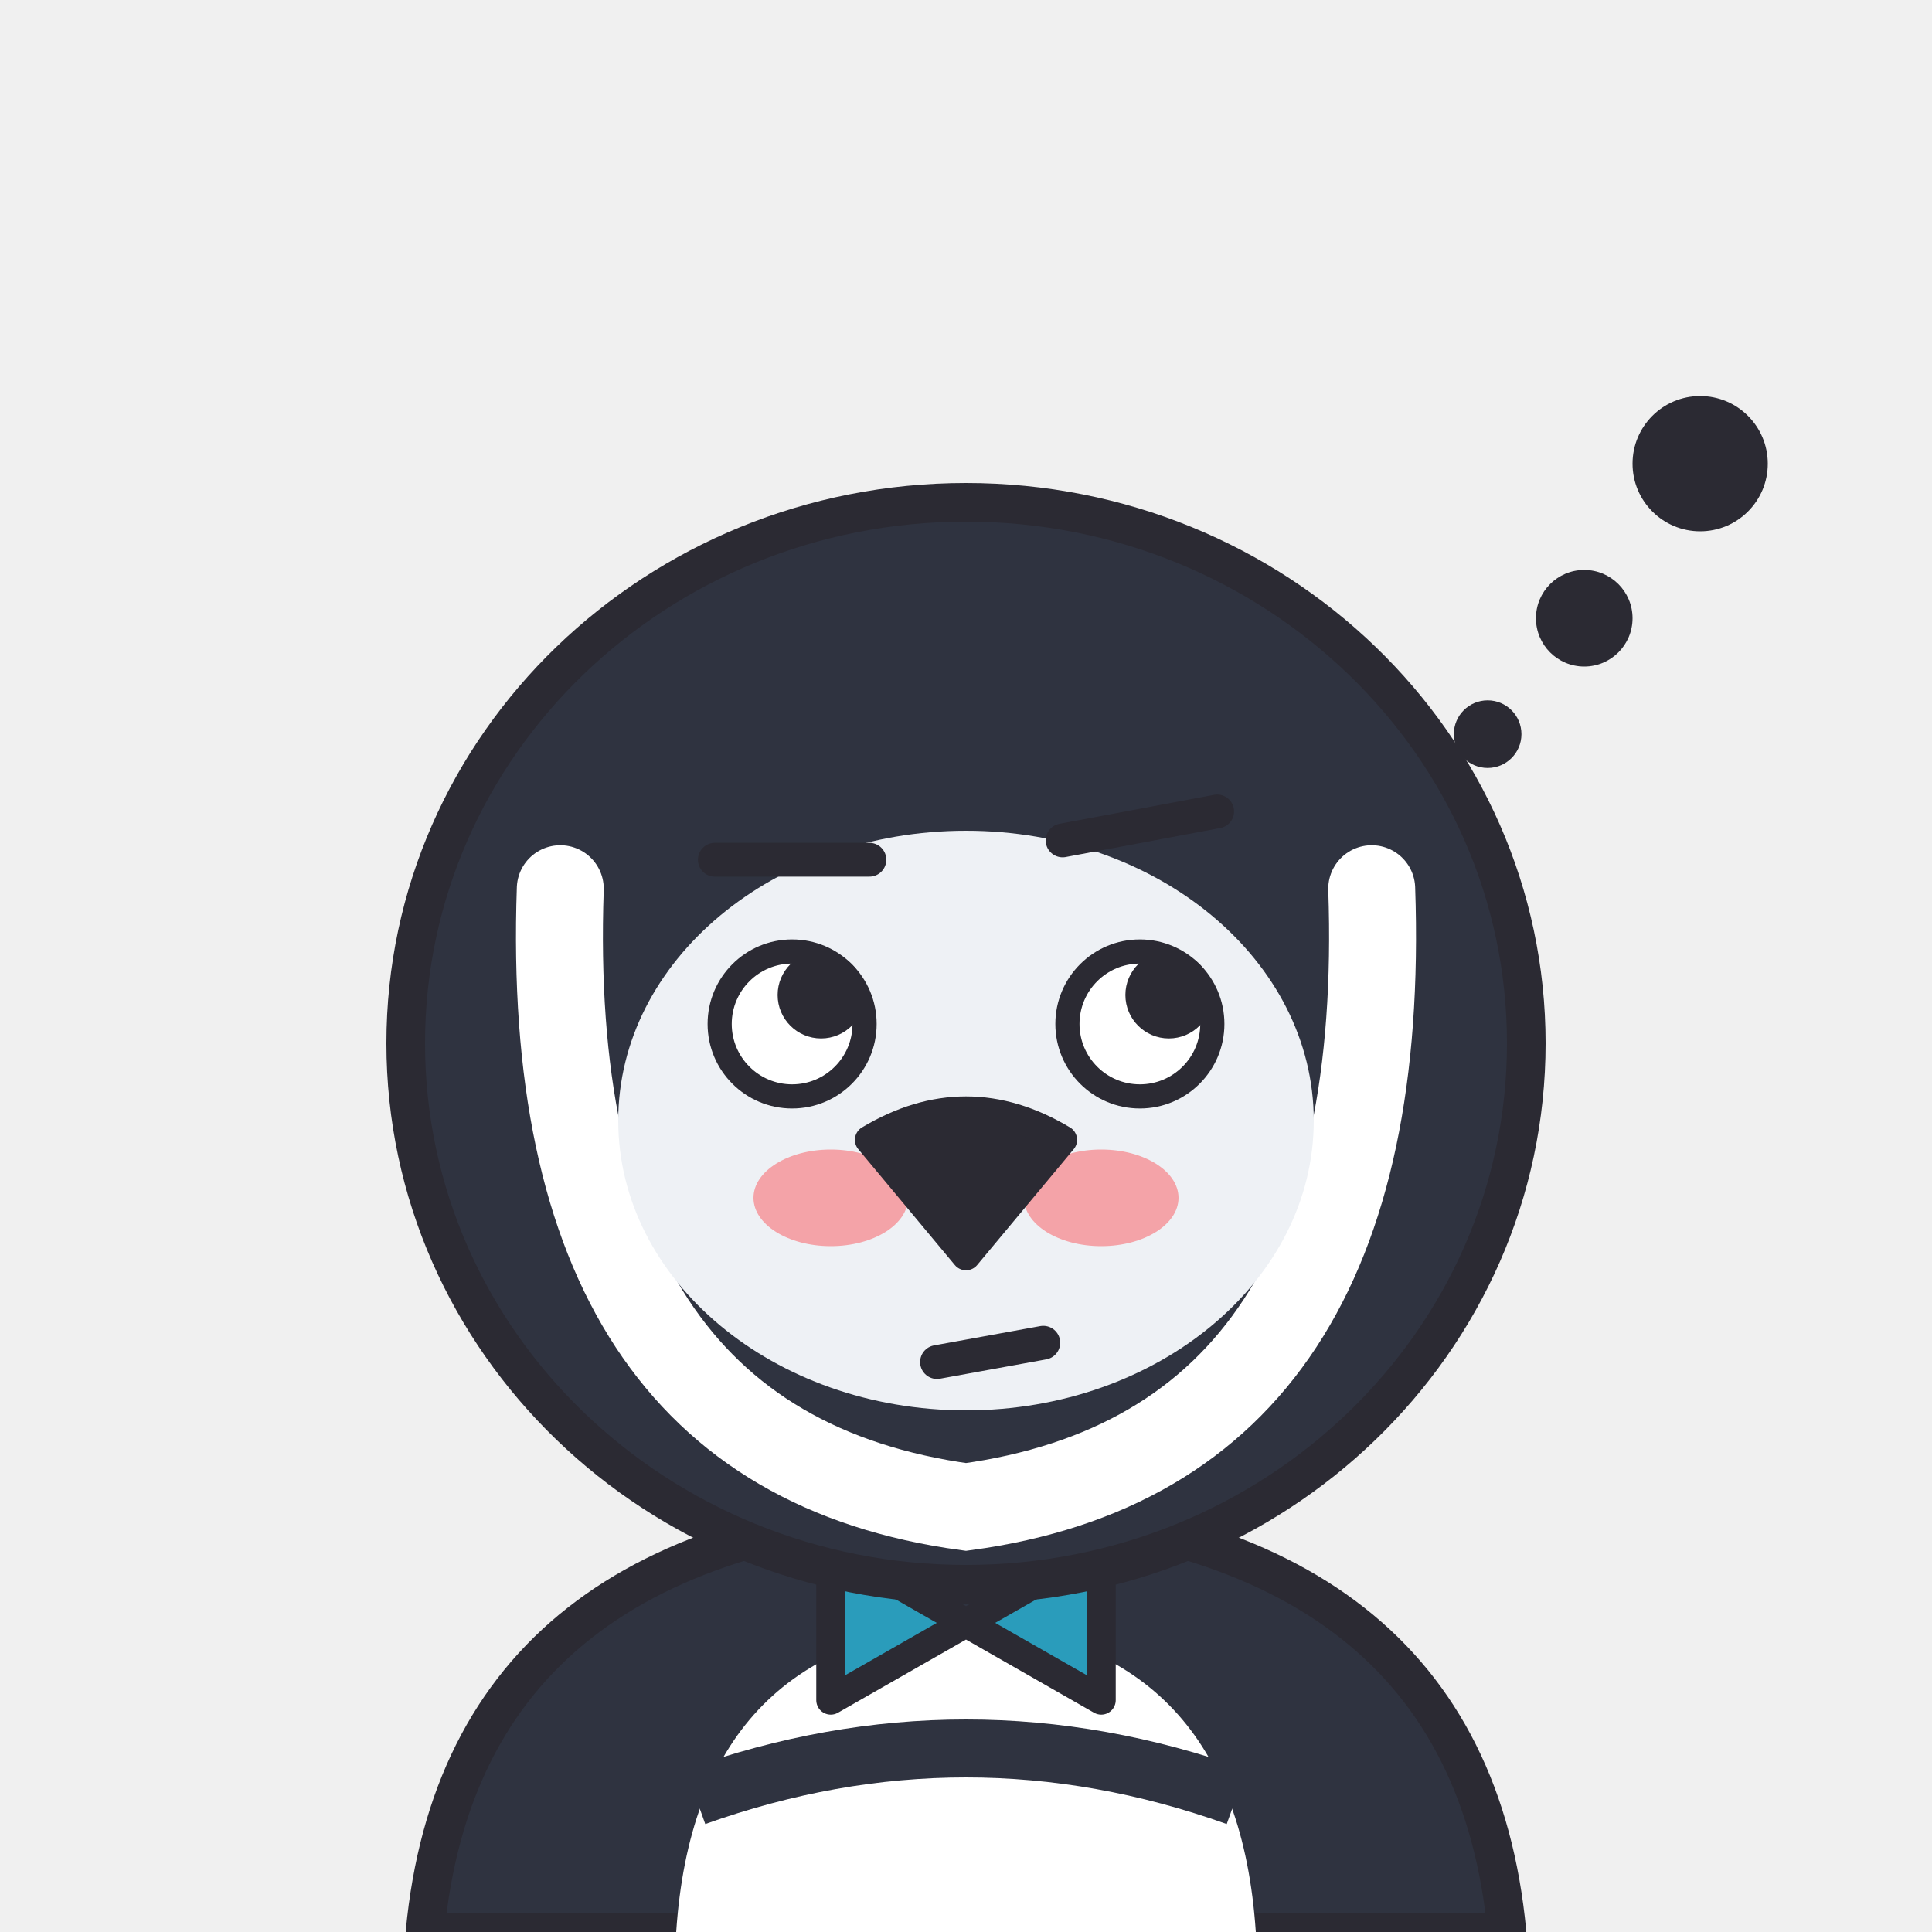
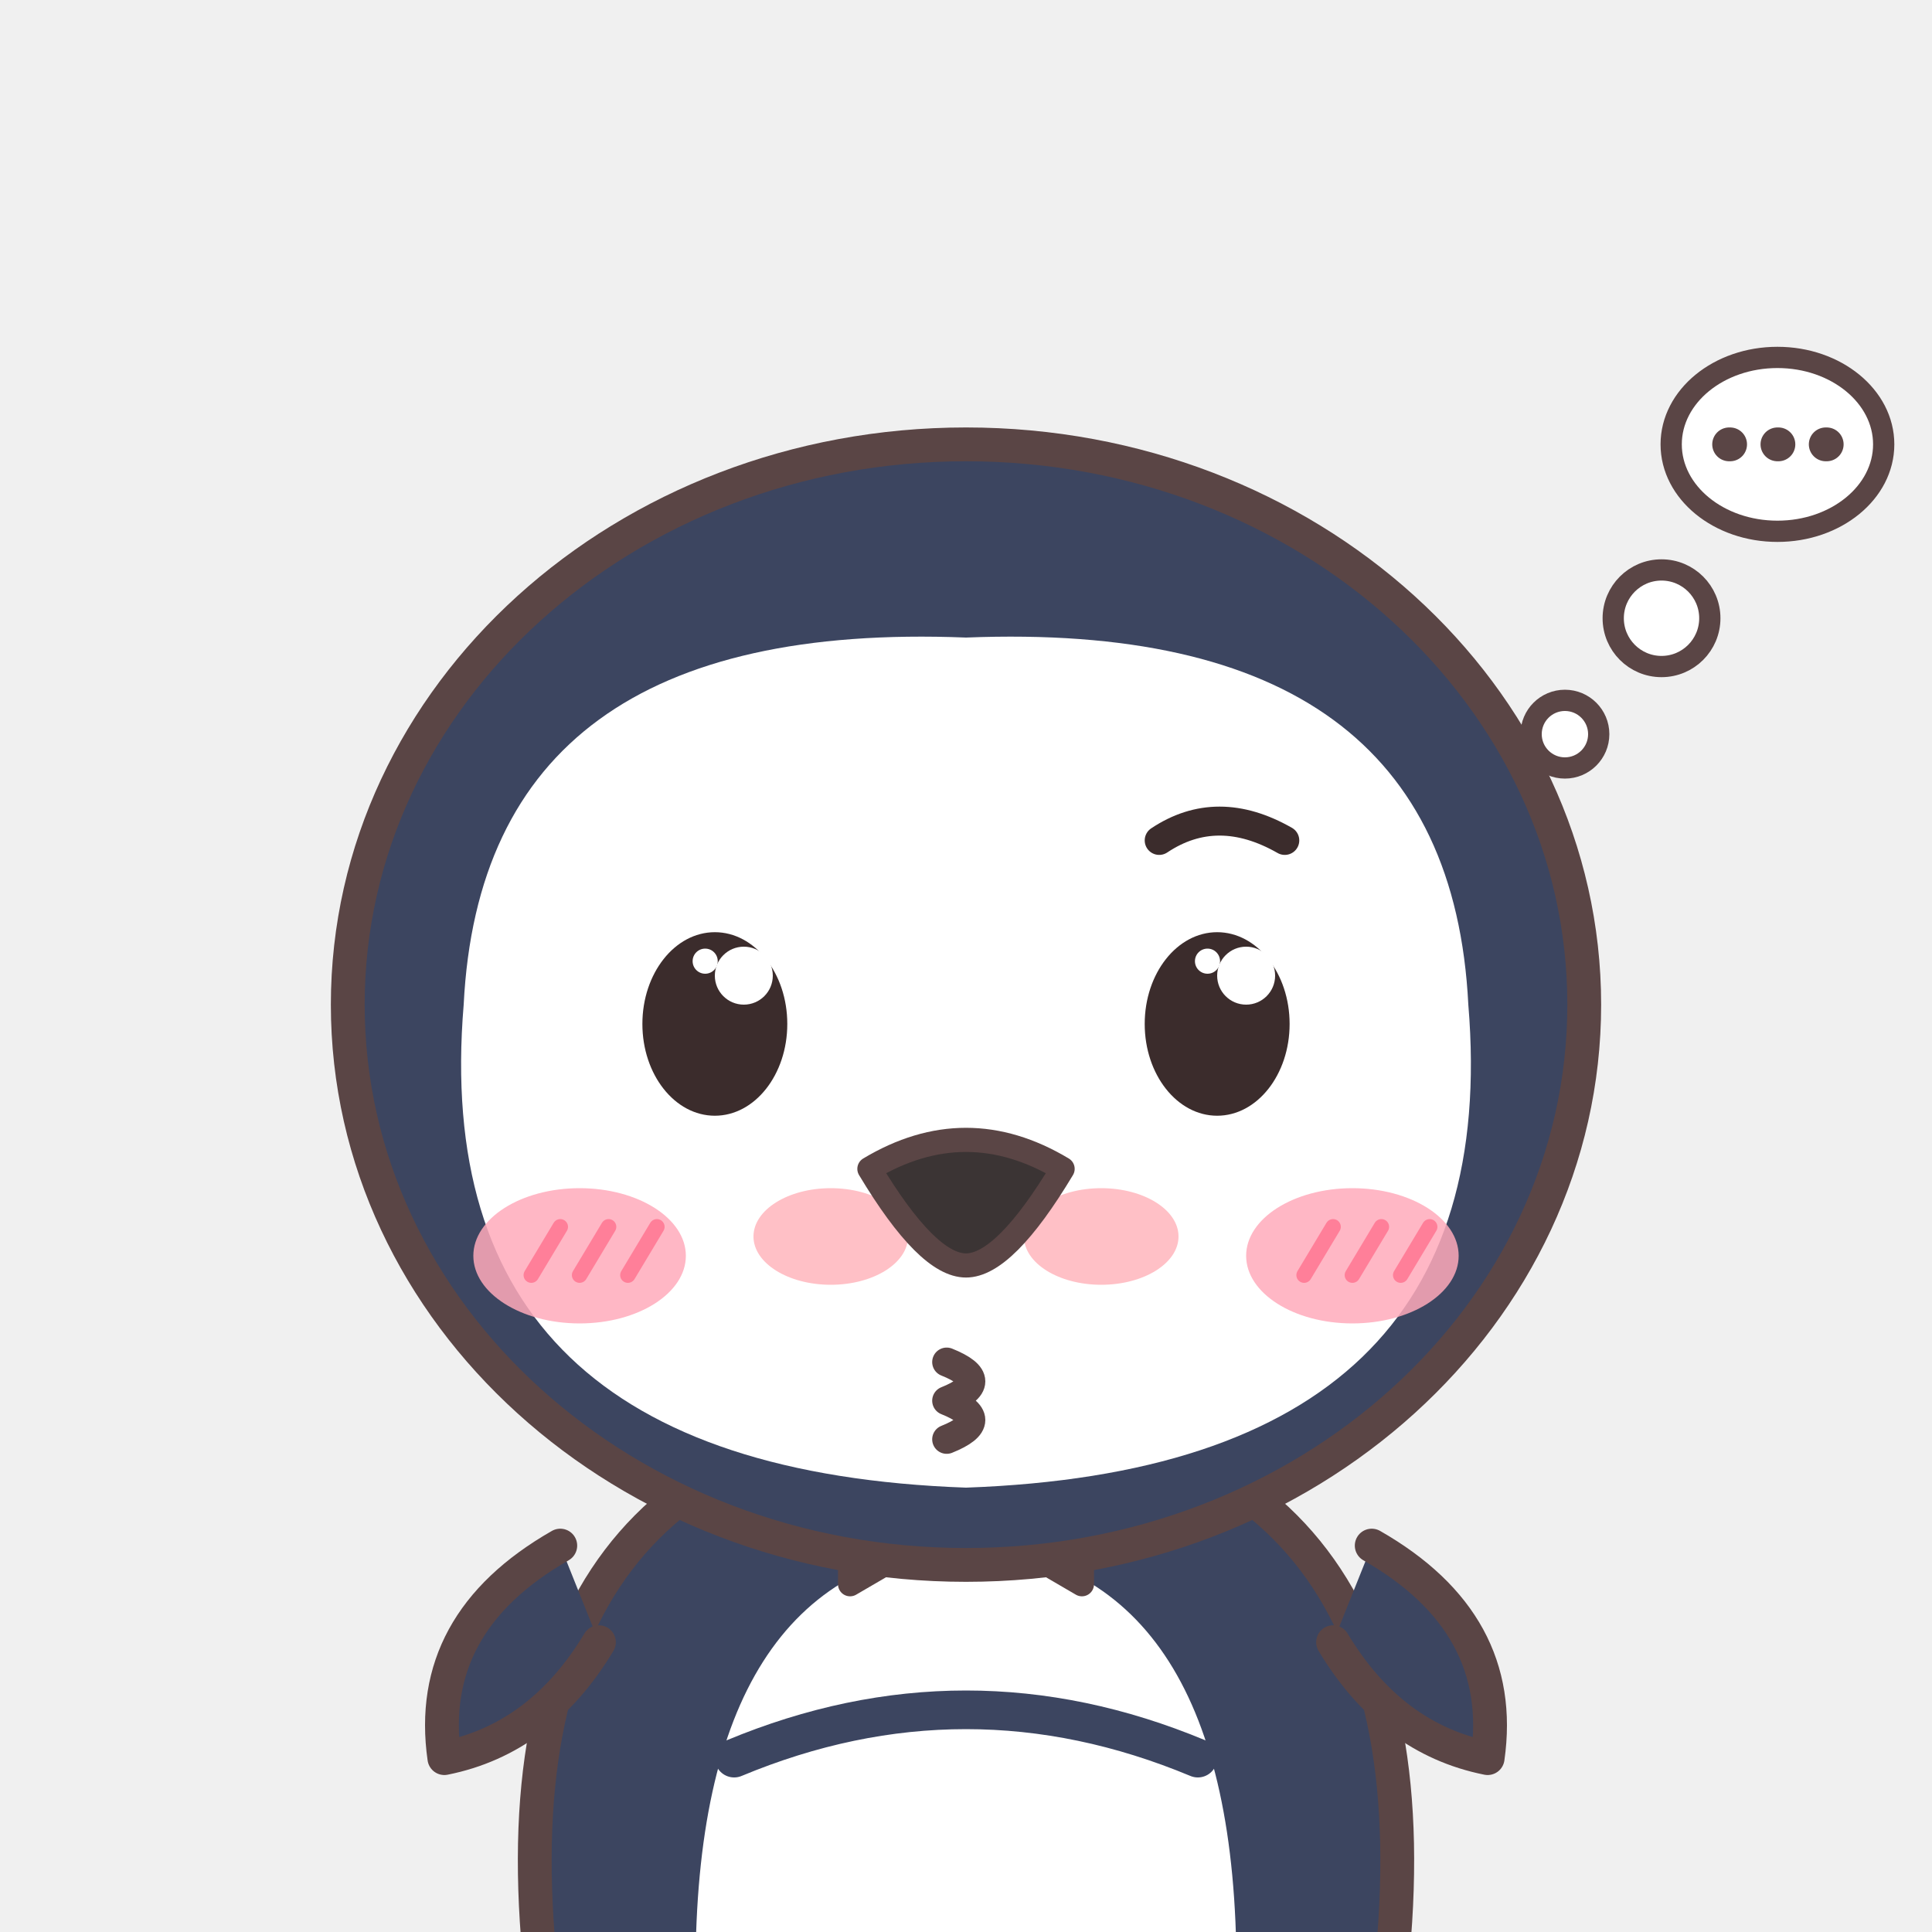
<svg xmlns="http://www.w3.org/2000/svg" viewBox="0 0 200 200" role="img" aria-label="フンボルトペンギン">
-   <path d="M44 200 Q48 158 100 156 Q152 158 156 200 Z" fill="#2f3340" stroke="#2b2a33" stroke-width="4" stroke-linejoin="round" />
-   <path d="M70 200 Q72 170 100 168 Q128 170 130 200 Z" fill="#fff" />
-   <path d="M72 186 Q100 176 128 186" fill="none" stroke="#2f3340" stroke-width="6" />
-   <path d="M86 160 L100 168 L86 176 Z M114 160 L100 168 L114 176 Z" fill="#2a9cbb" stroke="#2b2a33" stroke-width="3" stroke-linejoin="round" />
-   <ellipse cx="100" cy="108" rx="58" ry="56" fill="#2f3340" stroke="#2b2a33" stroke-width="4" stroke-linejoin="round" />
-   <path d="M58 92 Q56 150 100 156 Q144 150 142 92" fill="none" stroke="#fff" stroke-width="9" stroke-linecap="round" />
-   <ellipse cx="100" cy="116" rx="36" ry="30" fill="#eef1f5" />
-   <ellipse cx="86" cy="124" rx="8" ry="5" fill="#f4a3a8" />
-   <ellipse cx="114" cy="124" rx="8" ry="5" fill="#f4a3a8" />
-   <path d="M90 118 Q100 112 110 118 L100 130 Z" fill="#2b2a33" stroke="#2b2a33" stroke-width="3" stroke-linejoin="round" />
-   <path d="M74 89 L90 89" fill="none" stroke="#2b2a33" stroke-width="3.5" stroke-linecap="round" />
-   <path d="M110 87 L126 84" fill="none" stroke="#2b2a33" stroke-width="3.5" stroke-linecap="round" />
-   <circle cx="82" cy="106" r="7.5" fill="#fff" stroke="#2b2a33" stroke-width="2.5" />
-   <circle cx="85" cy="103" r="4.5" fill="#2b2a33" />
-   <circle cx="118" cy="106" r="7.5" fill="#fff" stroke="#2b2a33" stroke-width="2.5" />
-   <circle cx="121" cy="103" r="4.5" fill="#2b2a33" />
-   <path d="M97 141 L108 139" fill="none" stroke="#2b2a33" stroke-width="3.5" stroke-linecap="round" stroke-linejoin="round" />
-   <circle cx="154" cy="76" r="3.5" fill="#2b2a33" />
-   <circle cx="164" cy="64" r="5" fill="#2b2a33" />
-   <circle cx="176" cy="48" r="7" fill="#2b2a33" />
+   <path d="M56 204 Q50 148 100 146 Q150 148 144 204 Z" fill="#3c4560" stroke="#5a4545" stroke-width="3.5" stroke-linejoin="round" stroke-linecap="round" />
+   <path d="M72 204 Q72 162 100 160 Q128 162 128 204 Z" fill="#fff" />
+   <path d="M76 182 Q100 172 124 182" fill="none" stroke="#3c4560" stroke-width="4" stroke-linecap="round" />
+   <path d="M88 150 L100 157 L88 164 Z M112 150 L100 157 L112 164 Z" fill="#5cc3dd" stroke="#5a4545" stroke-width="2.5" stroke-linejoin="round" stroke-linecap="round" />
+   <circle cx="100" cy="157" r="3.5" fill="#5cc3dd" stroke="#5a4545" stroke-width="2.5" stroke-linejoin="round" stroke-linecap="round" />
+   <path d="M58 160 q-14 8 -12 22 q10 -2 16 -12" fill="#3c4560" stroke="#5a4545" stroke-width="3.5" stroke-linejoin="round" stroke-linecap="round" />
+   <path d="M142 160 q14 8 12 22 q-10 -2 -16 -12" fill="#3c4560" stroke="#5a4545" stroke-width="3.5" stroke-linejoin="round" stroke-linecap="round" />
+   <ellipse cx="100" cy="104" rx="64" ry="58" fill="#3c4560" stroke="#5a4545" stroke-width="3.5" stroke-linejoin="round" stroke-linecap="round" />
+   <path d="M48 104 Q50 64 100 66 Q150 64 152 104 Q156 152 100 154 Q44 152 48 104 Z" fill="#fff" />
+   <ellipse cx="86" cy="128" rx="8" ry="5" fill="#ffc0c6" />
+   <ellipse cx="114" cy="128" rx="8" ry="5" fill="#ffc0c6" />
+   <path d="M90 121 Q100 115 110 121 Q104 131 100 131 Q96 131 90 121 Z" fill="#3b3434" stroke="#5a4545" stroke-width="2.5" stroke-linejoin="round" stroke-linecap="round" />
+   <ellipse cx="60" cy="130" rx="11" ry="7" fill="#ffaabb" opacity="0.85" />
+   <path d="M55 132 l3 -5 M60 132 l3 -5 M65 132 l3 -5" stroke="#ff7f99" stroke-width="1.6" stroke-linecap="round" />
+   <ellipse cx="140" cy="130" rx="11" ry="7" fill="#ffaabb" opacity="0.85" />
+   <path d="M135 132 l3 -5 M140 132 l3 -5 M145 132 l3 -5" stroke="#ff7f99" stroke-width="1.6" stroke-linecap="round" />
+   <path d="M120 87 Q126 83 133 87" fill="none" stroke="#3b2c2c" stroke-width="3" stroke-linecap="round" />
+   <ellipse cx="74" cy="106" rx="7.5" ry="9.5" fill="#3b2c2c" />
+   <circle cx="77" cy="101" r="3" fill="#fff" />
+   <circle cx="73" cy="99.5" r="1.3" fill="#fff" />
+   <ellipse cx="126" cy="106" rx="7.5" ry="9.5" fill="#3b2c2c" />
+   <circle cx="129" cy="101" r="3" fill="#fff" />
+   <circle cx="125" cy="99.5" r="1.3" fill="#fff" />
+   <path d="M98 141 q5 2 0 4 q5 2 0 4" fill="none" stroke="#5a4545" stroke-width="3" stroke-linecap="round" stroke-linejoin="round" />
+   <circle cx="162" cy="76" r="3.5" fill="#fff" stroke="#5a4545" stroke-width="2.2" stroke-linejoin="round" />
+   <circle cx="172" cy="64" r="5" fill="#fff" stroke="#5a4545" stroke-width="2.2" stroke-linejoin="round" />
+   <ellipse cx="184" cy="46" rx="11" ry="9" fill="#fff" stroke="#5a4545" stroke-width="2.2" stroke-linejoin="round" />
+   <path d="M179 46 h0.1 M184 46 h0.1 M189 46 h0.1" stroke="#5a4545" stroke-width="3.5" stroke-linecap="round" />
</svg>
